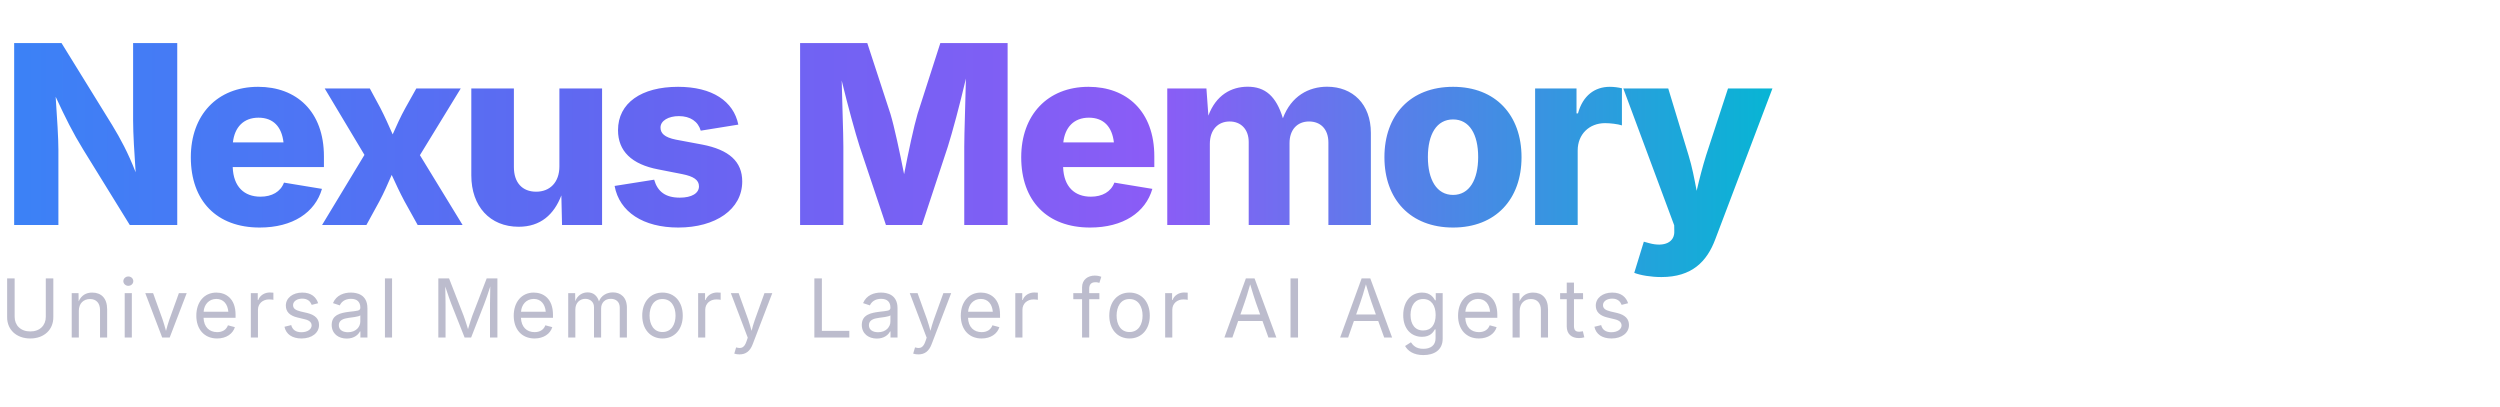
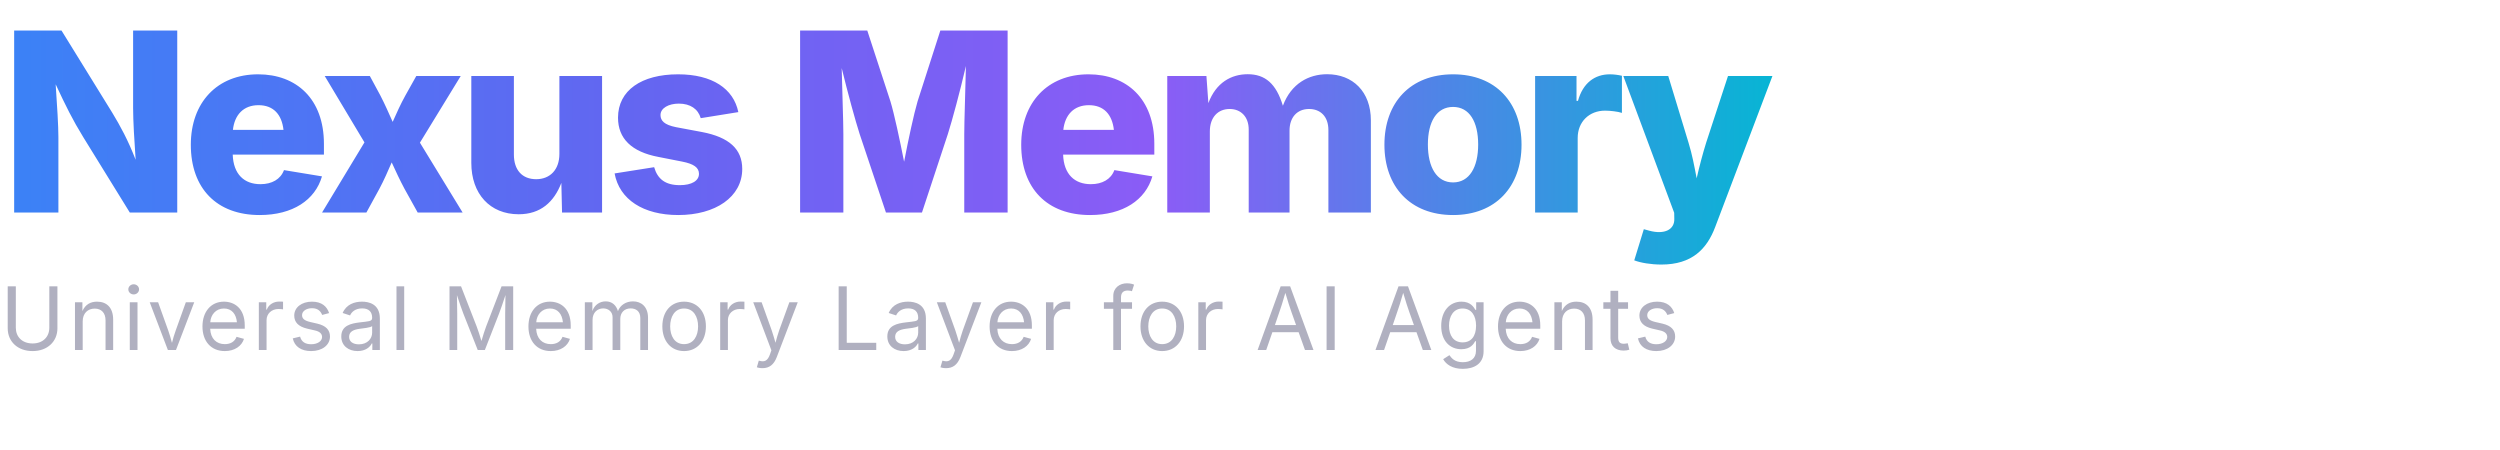
- <svg xmlns="http://www.w3.org/2000/svg" viewBox="0 0 400 65" width="400" height="65">
+ <svg xmlns="http://www.w3.org/2000/svg" viewBox="0 0 400 72" width="400" height="72">
  <defs>
    <linearGradient id="g" x1="0%" y1="0%" x2="100%" y2="0%">
      <stop offset="0%" stop-color="#3b82f6" />
      <stop offset="35%" stop-color="#6366f1" />
      <stop offset="65%" stop-color="#8b5cf6" />
      <stop offset="100%" stop-color="#06b6d4" />
    </linearGradient>
  </defs>
-   <text x="0" y="36" font-family="Inter, -apple-system, BlinkMacSystemFont, sans-serif" font-size="40" font-weight="800" fill="url(#g)" letter-spacing="-1.5">Nexus Memory</text>
-   <text x="0" y="54" font-family="Inter, -apple-system, BlinkMacSystemFont, sans-serif" font-size="13" fill="#a0a0b8" letter-spacing="0.8" font-weight="400" opacity="0.7">Universal Memory Layer for AI Agents</text>
+   <text x="0" y="34" font-family="Inter, -apple-system, BlinkMacSystemFont, sans-serif" font-size="40" font-weight="800" fill="url(#g)" letter-spacing="-1.5">Nexus Memory</text>
+   <text x="0" y="56" font-family="Inter, -apple-system, BlinkMacSystemFont, sans-serif" font-size="14" fill="#b0b0c0" letter-spacing="0.5">Universal Memory Layer for AI Agents</text>
</svg>
